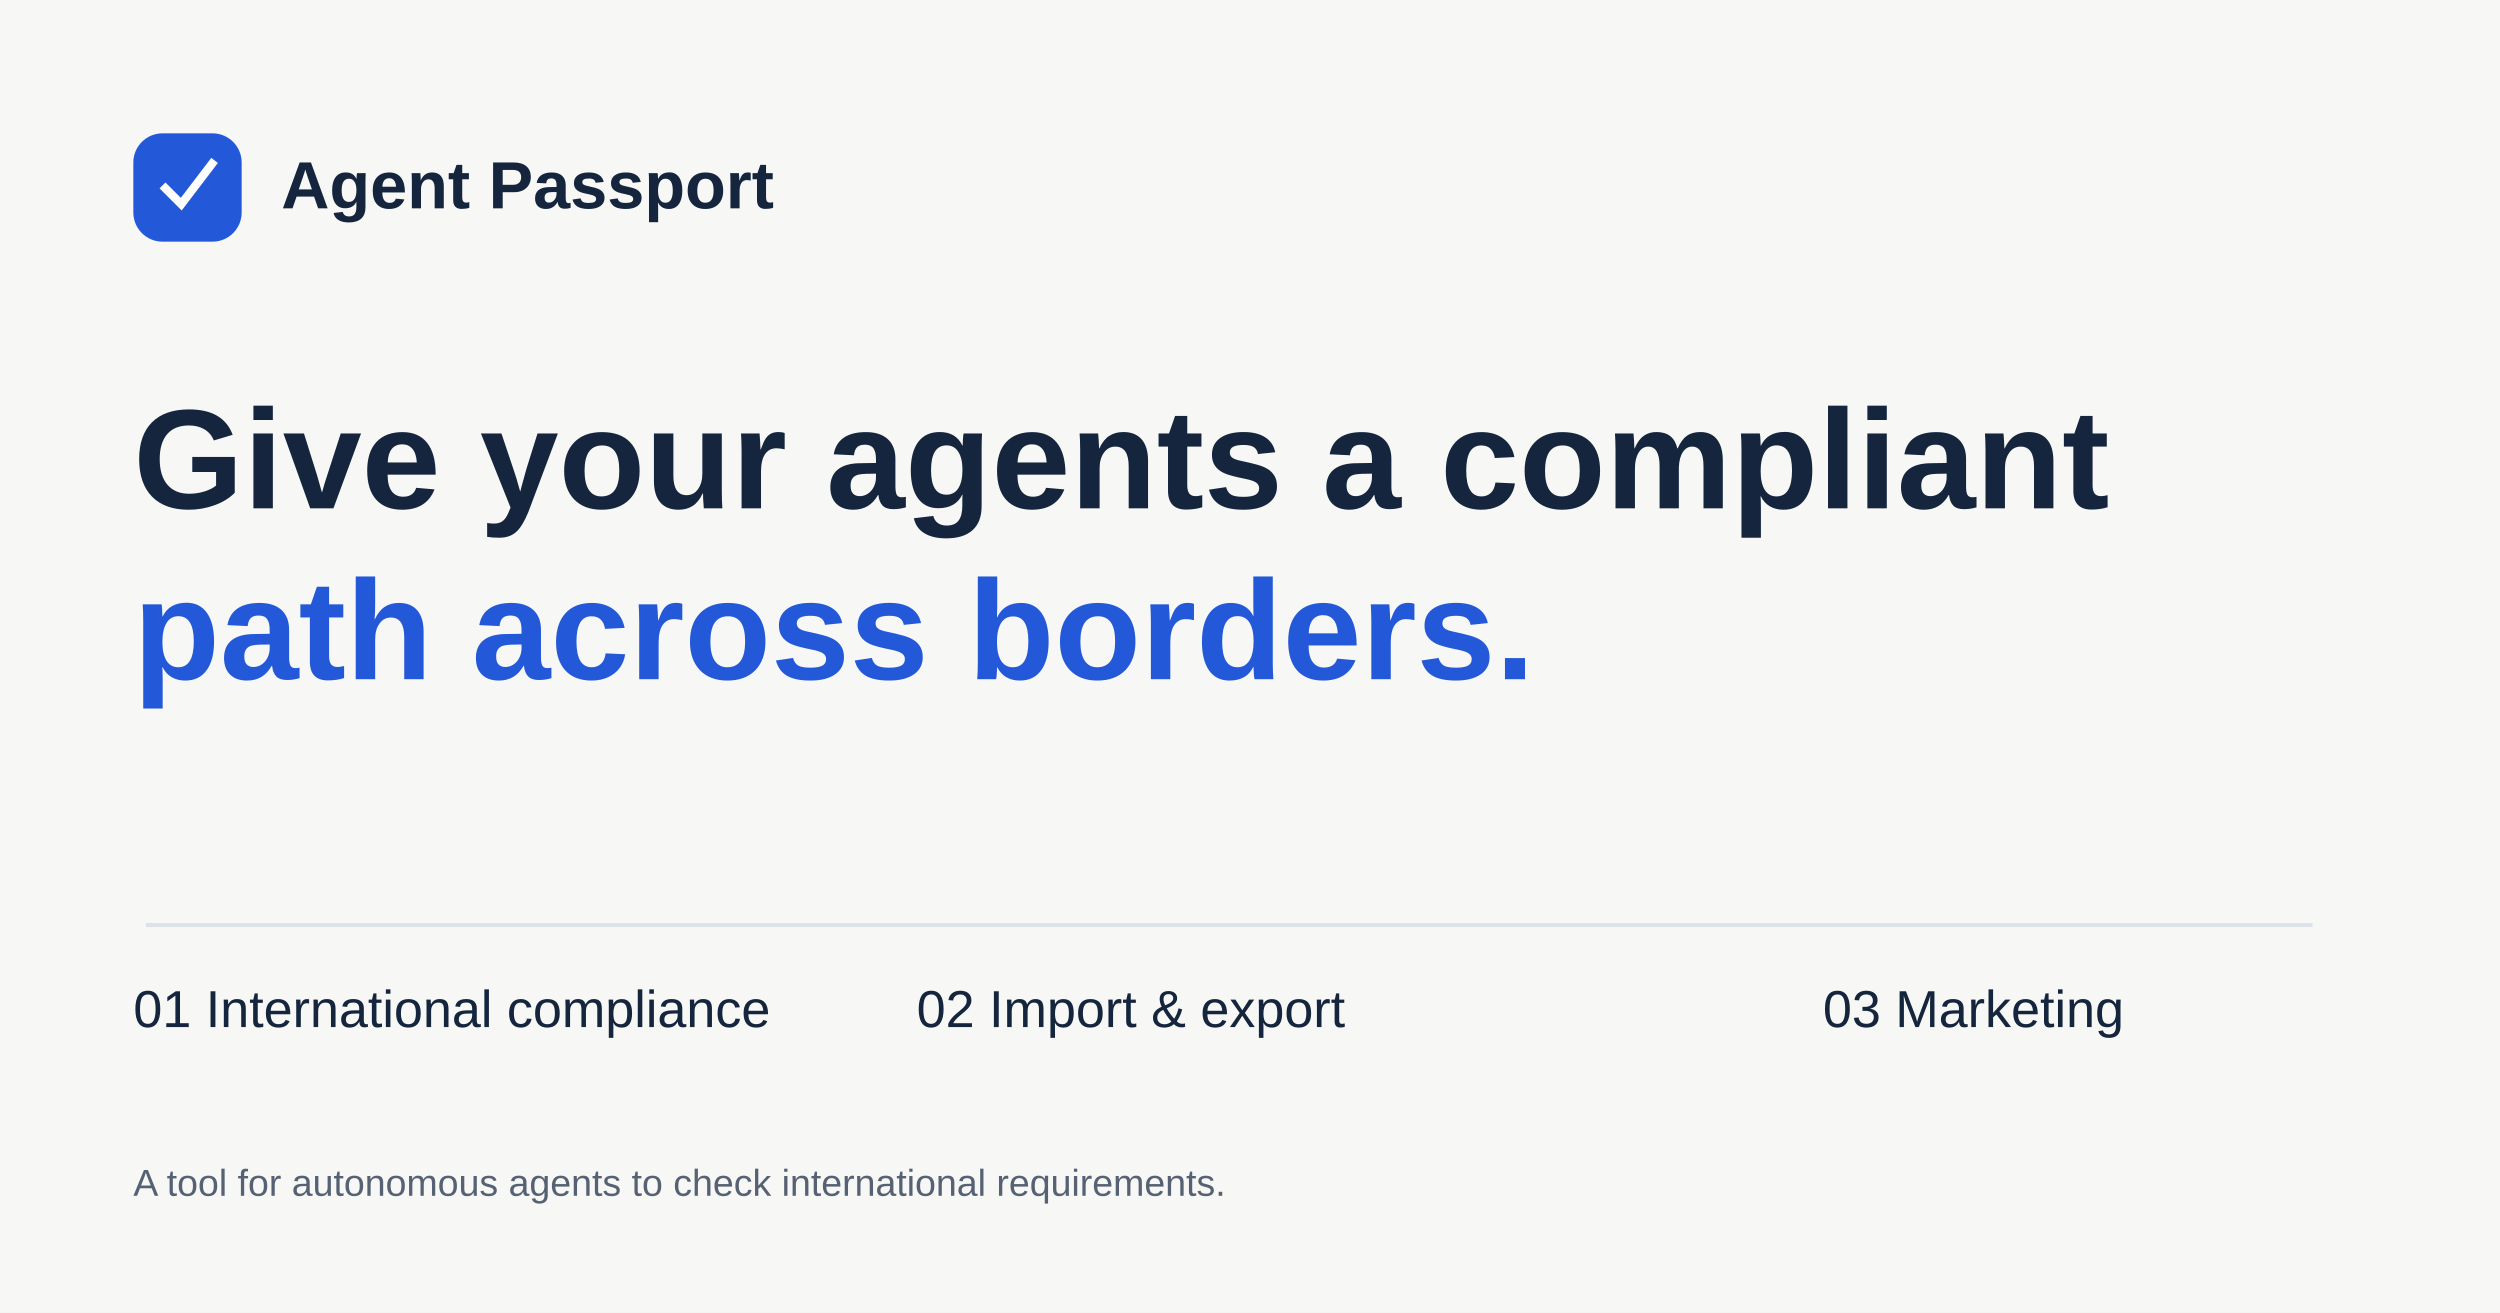
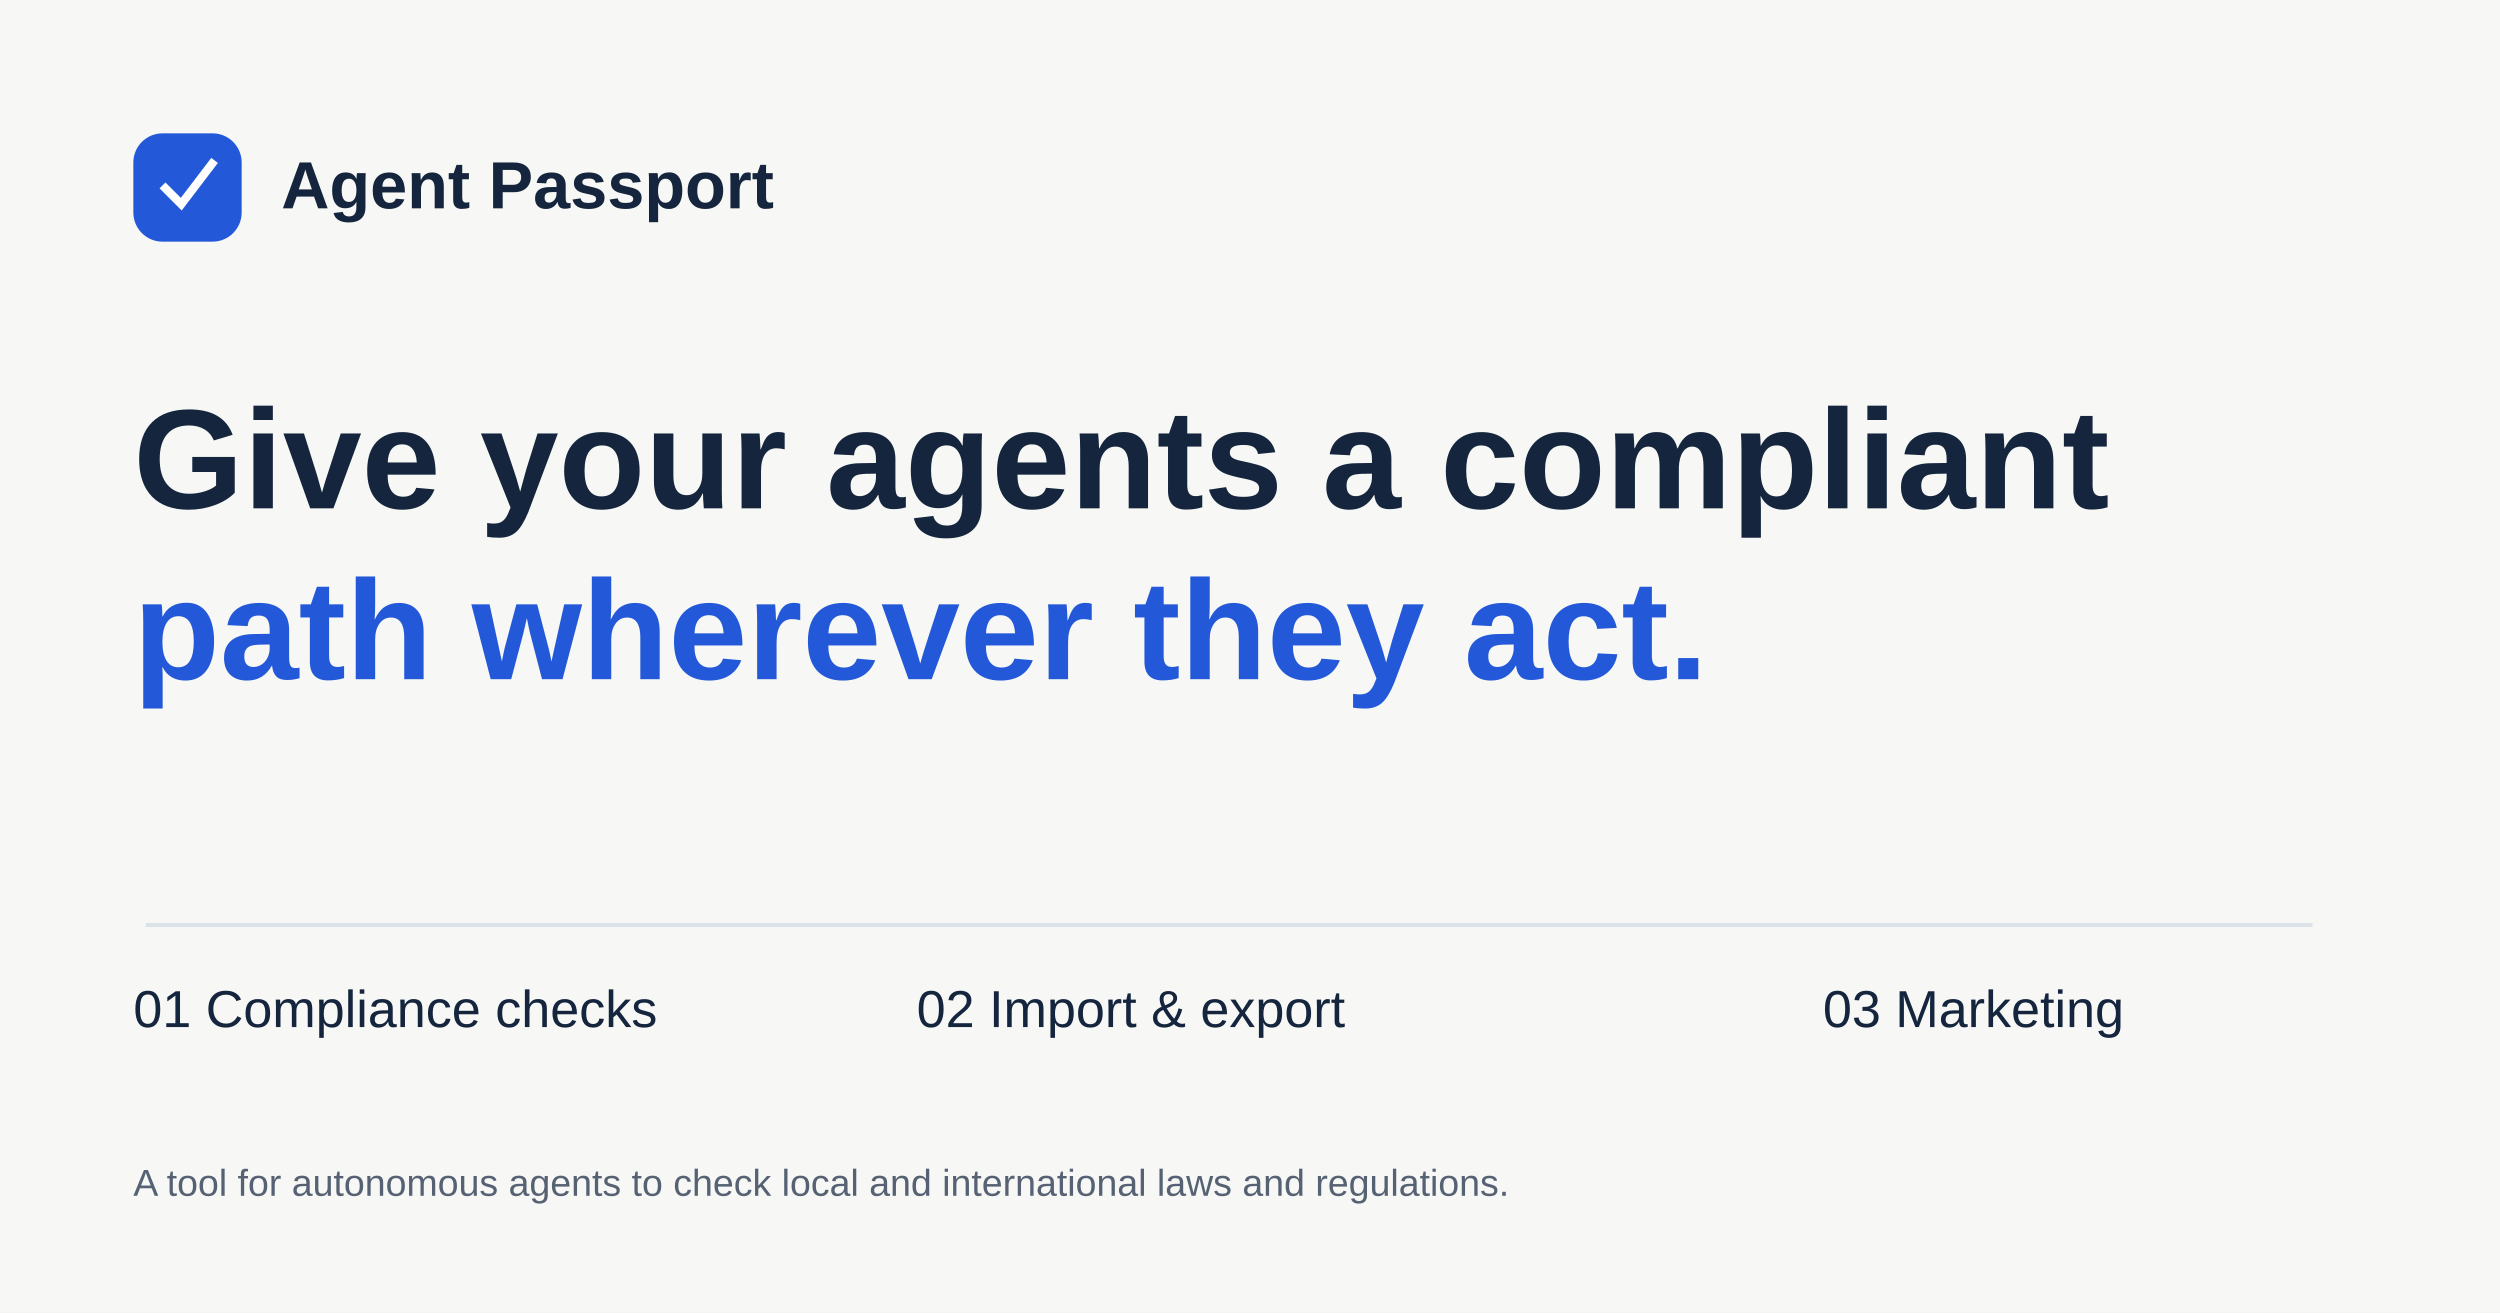
<svg xmlns="http://www.w3.org/2000/svg" width="1200" height="630" viewBox="0 0 1200 630">
  <rect width="1200" height="630" fill="#f7f8f5" />
  <rect x="64" y="64" width="52" height="52" rx="14" fill="#2358d8" />
  <path d="m78 89 9 9 16-21" fill="none" stroke="white" stroke-width="4" />
  <text x="135" y="100" font-family="Arial,sans-serif" font-weight="700" font-size="32" fill="#14253d">Agent Passport</text>
  <text x="64" y="244" font-family="Arial,sans-serif" font-weight="700" font-size="68" fill="#14253d">Give your agents a compliant</text>
-   <text x="64" y="326" font-family="Arial,sans-serif" font-weight="700" font-size="68" fill="#2358d8">path across borders.</text>
+   <text x="64" y="326" font-family="Arial,sans-serif" font-weight="700" font-size="68" fill="#2358d8">path wherever they act.</text>
  <path d="M70 444h1040" stroke="#dce2e8" stroke-width="2" />
  <g font-family="Arial,sans-serif" font-size="25" fill="#14253d">
-     <text x="64" y="493">01 International compliance</text>
+     <text x="64" y="493">01 Compliance checks</text>
    <text x="440" y="493">02 Import &amp; export</text>
    <text x="875" y="493">03 Marketing</text>
  </g>
-   <text x="64" y="574" font-family="Arial,sans-serif" font-size="18" fill="#566274">A tool for autonomous agents to check international requirements.</text>
+   <text x="64" y="574" font-family="Arial,sans-serif" font-size="18" fill="#566274">A tool for autonomous agents to check local and international laws and regulations.</text>
</svg>
